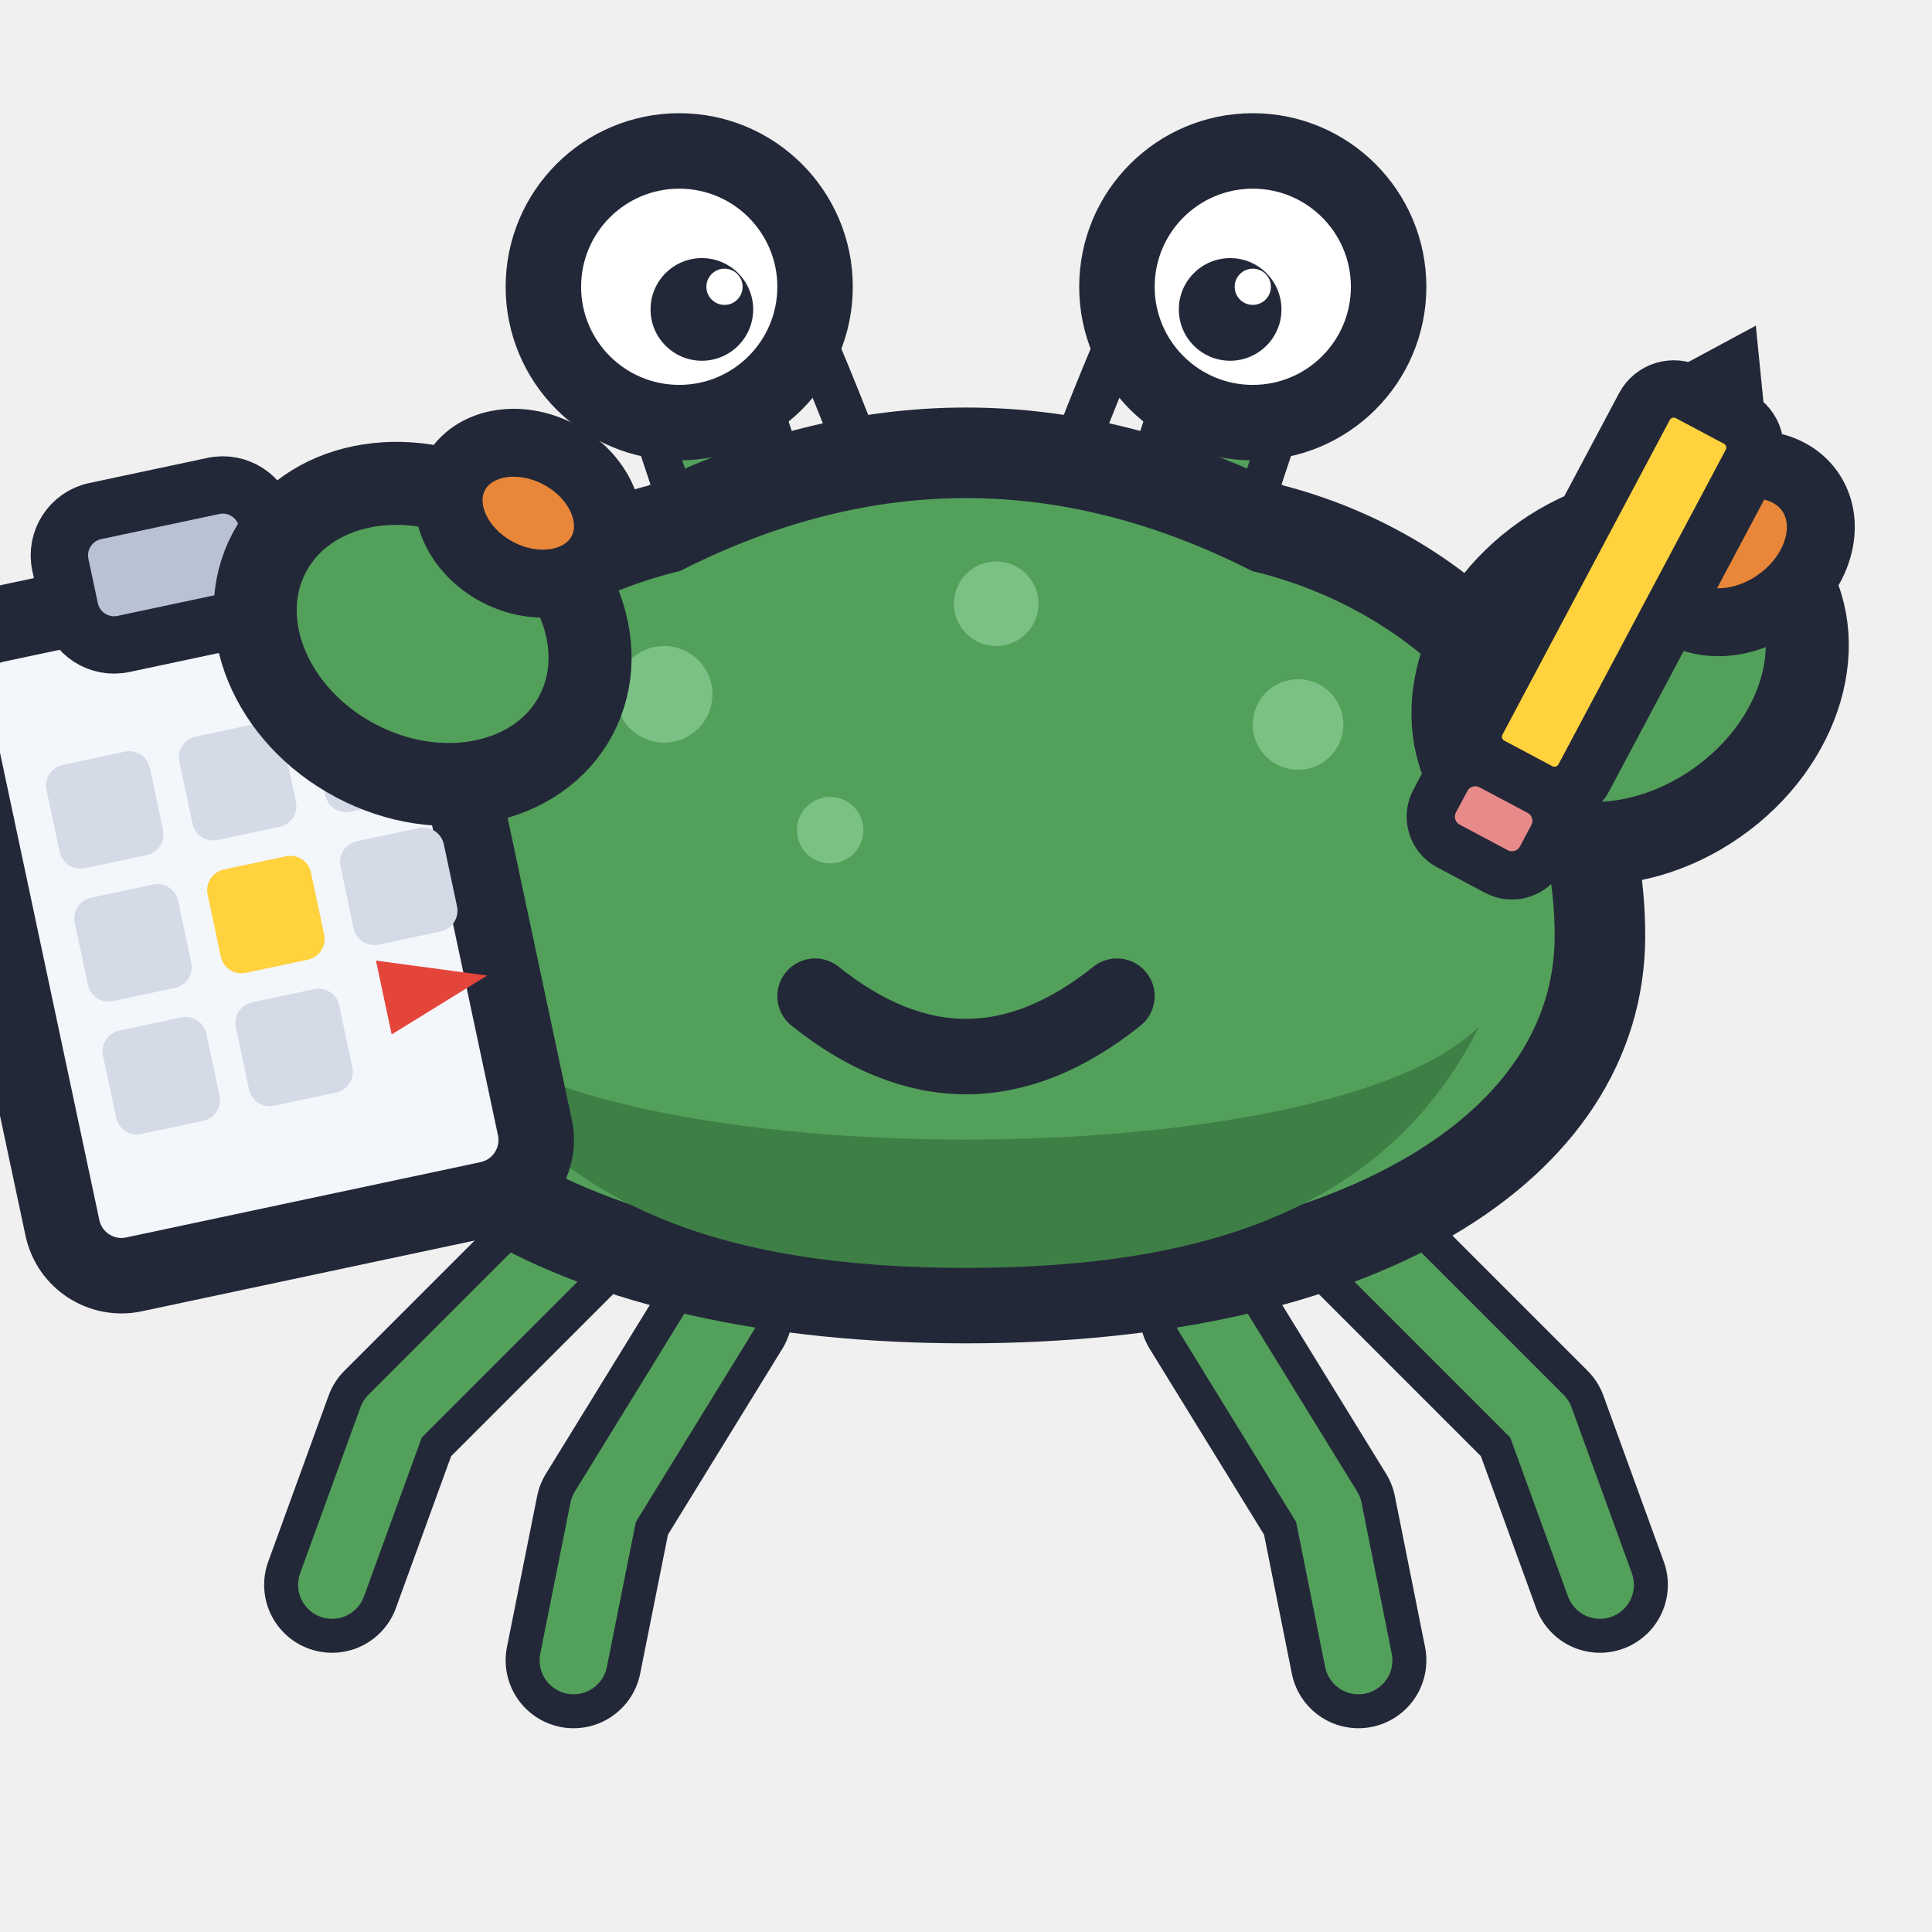
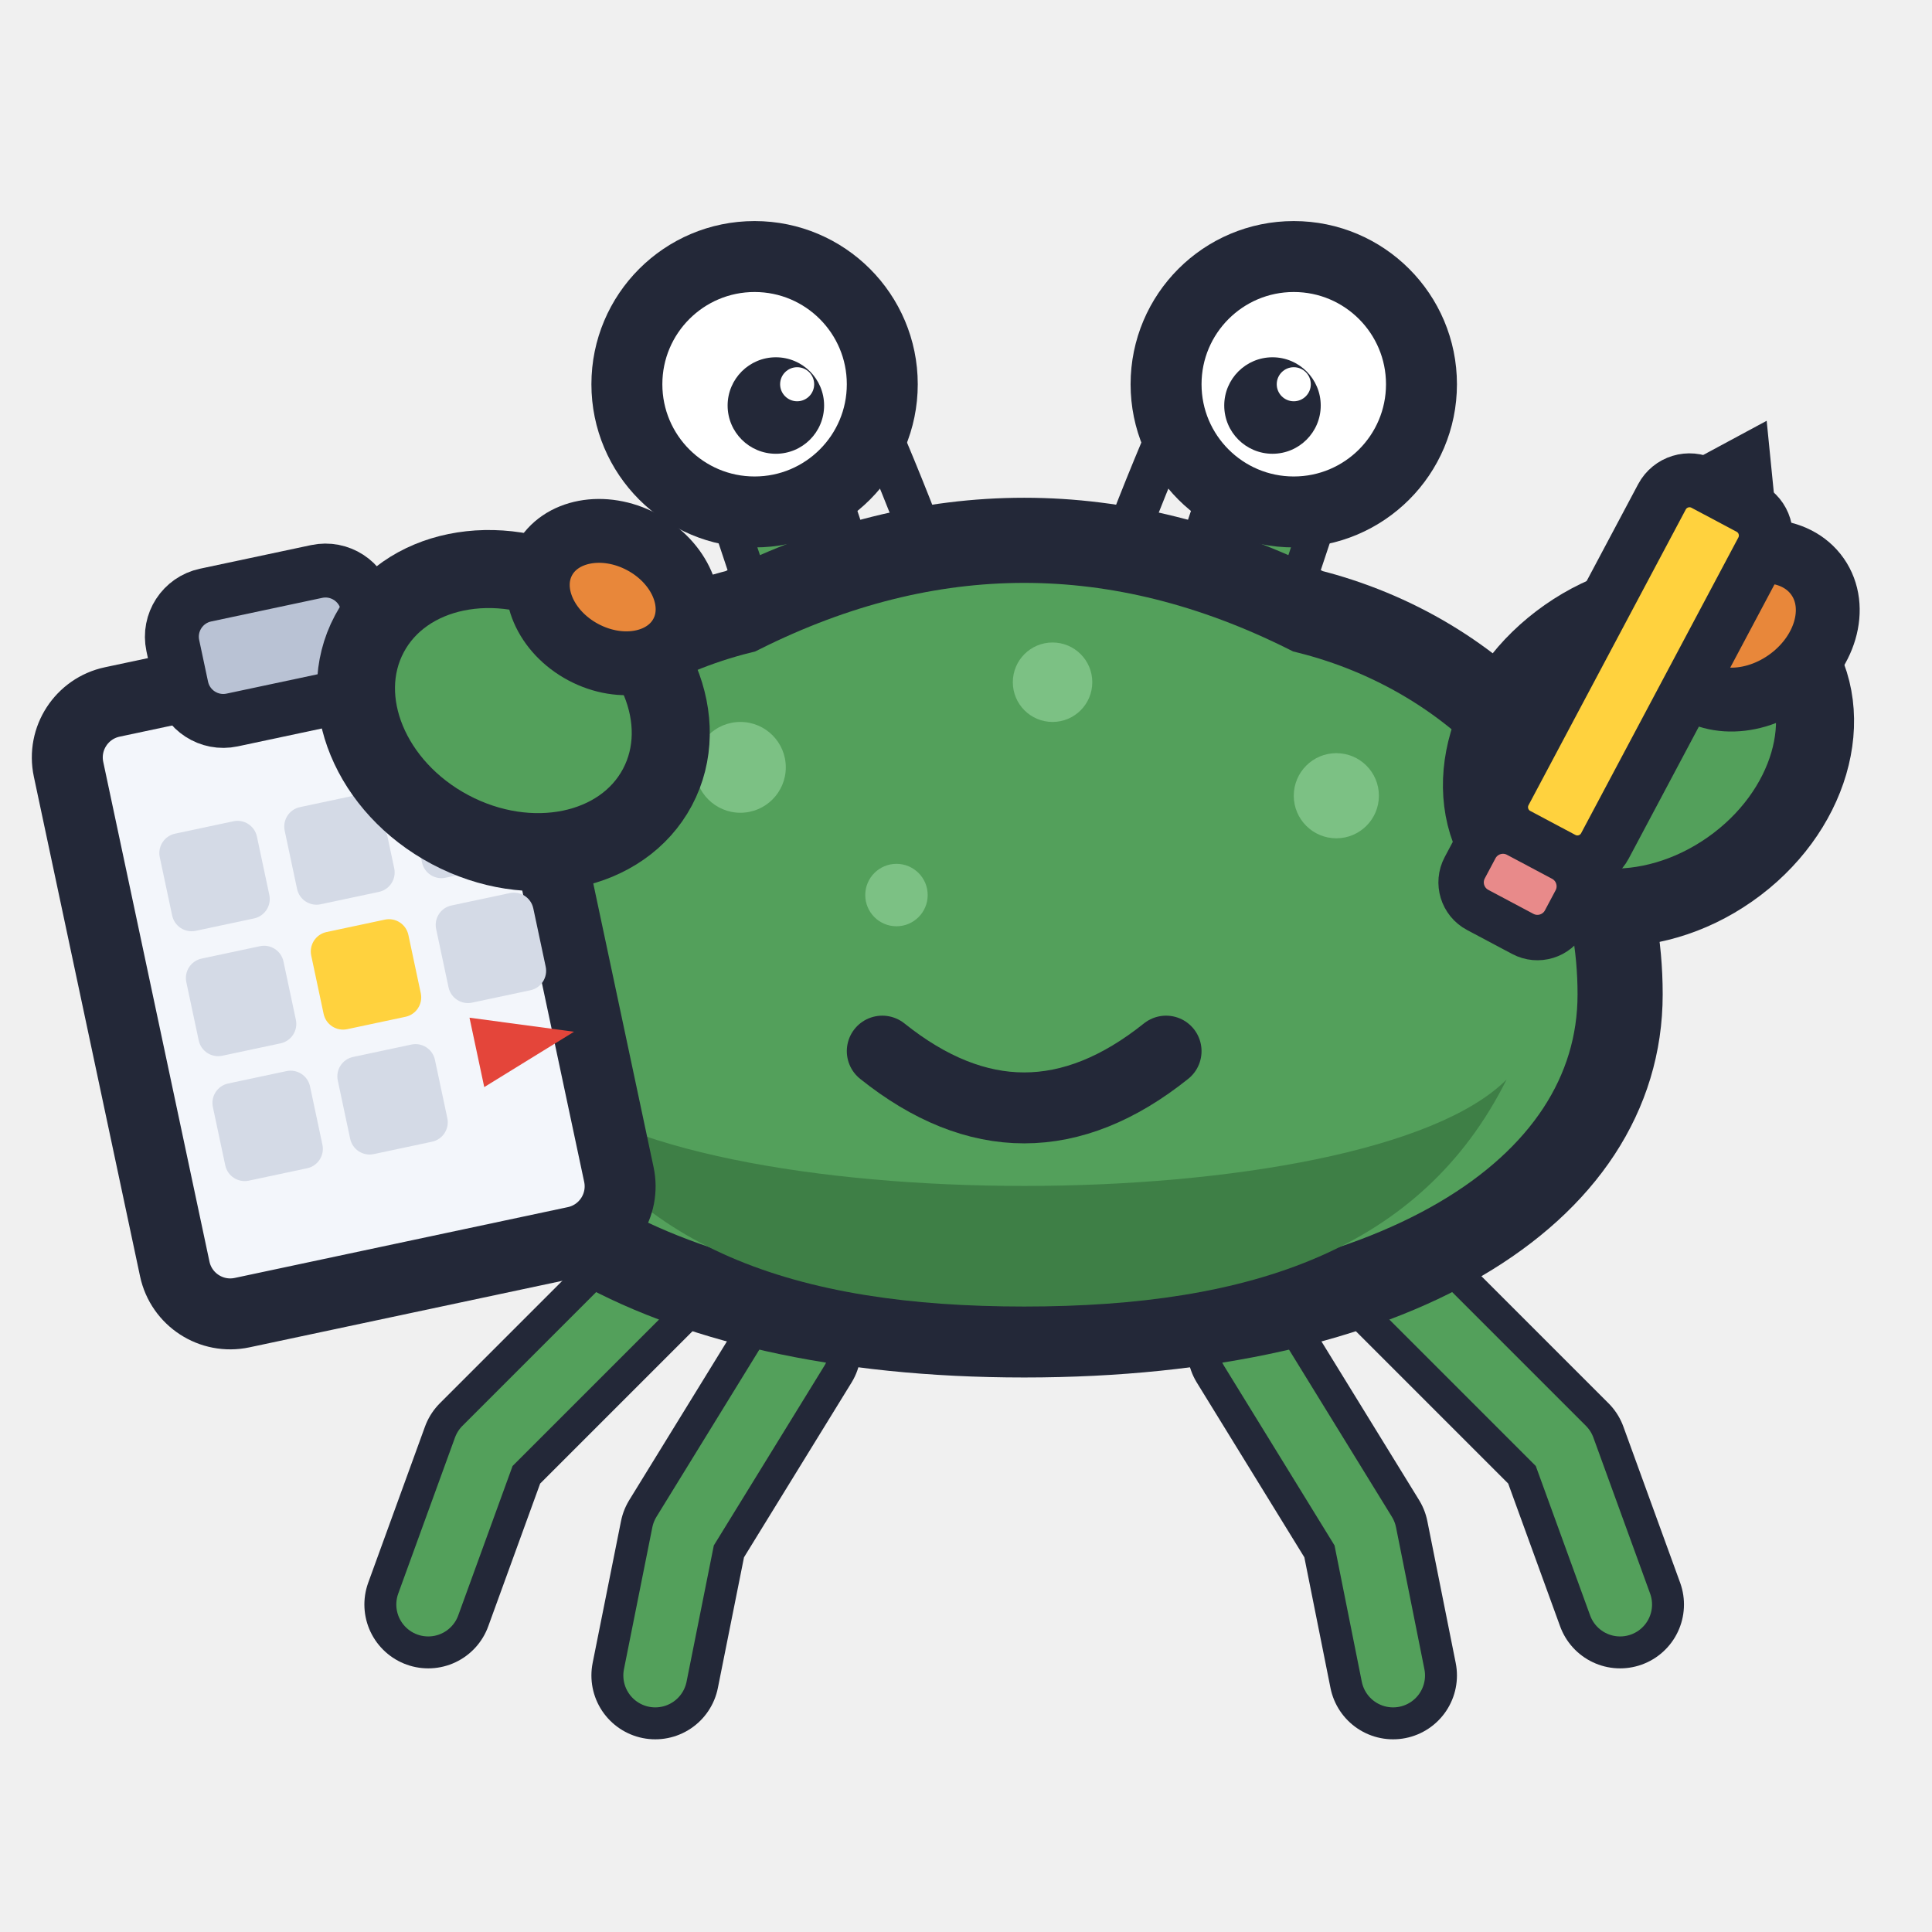
- <svg xmlns="http://www.w3.org/2000/svg" viewBox="0 0 128 128">
+ <svg xmlns="http://www.w3.org/2000/svg" viewBox="-8.18 -8.08 136.16 136.16">
  <g fill="none" stroke-linecap="round" stroke-linejoin="round">
    <g stroke="#232838" stroke-width="9">
      <path d="M38 82 L26 94 L22 105" />
      <path d="M48 87 L40 100 L38 110" />
      <path d="M90 82 L102 94 L106 105" />
      <path d="M80 87 L88 100 L90 110" />
    </g>
    <g stroke="#53a05b" stroke-width="4.5">
      <path d="M38 82 L26 94 L22 105" />
      <path d="M48 87 L40 100 L38 110" />
      <path d="M90 82 L102 94 L106 105" />
      <path d="M80 87 L88 100 L90 110" />
    </g>
  </g>
  <g fill="none" stroke-linecap="round">
    <path d="M34 64 L24 54" stroke="#232838" stroke-width="12" />
    <path d="M94 64 L104 52" stroke="#232838" stroke-width="12" />
    <path d="M34 64 L24 54" stroke="#53a05b" stroke-width="6" />
    <path d="M94 64 L104 52" stroke="#53a05b" stroke-width="6" />
  </g>
  <g fill="none" stroke="#232838" stroke-width="3" stroke-linecap="round">
    <path d="M58 33 Q54 22 49 12" />
    <path d="M70 33 Q74 22 79 12" />
  </g>
  <g fill="none" stroke-linecap="round">
    <path d="M50 37 L46 25" stroke="#232838" stroke-width="10" />
    <path d="M78 37 L82 25" stroke="#232838" stroke-width="10" />
    <path d="M50 37 L46 25" stroke="#53a05b" stroke-width="5" />
    <path d="M78 37 L82 25" stroke="#53a05b" stroke-width="5" />
  </g>
  <circle cx="45" cy="19" r="9" fill="#ffffff" stroke="#232838" stroke-width="5" />
  <circle cx="83" cy="19" r="9" fill="#ffffff" stroke="#232838" stroke-width="5" />
  <circle cx="46.5" cy="20.5" r="3.4" fill="#232838" />
  <circle cx="81.5" cy="20.5" r="3.4" fill="#232838" />
  <circle cx="48" cy="19" r="1.2" fill="#ffffff" />
  <circle cx="83" cy="19" r="1.2" fill="#ffffff" />
  <path d="M22 62 C22 48 32 38 44 35 Q54 30 64 30 Q74 30 84 35 C96 38 106 48 106 62 C106 76 90 86 64 86 C38 86 22 76 22 62 Z" fill="#53a05b" stroke="#232838" stroke-width="6" />
  <path d="M30 68 C40 78 88 78 98 68 C92 80 80 84 64 84 C48 84 36 80 30 68 Z" fill="#3e7f46" />
  <g fill="#7cc184">
    <circle cx="44" cy="46" r="3.2" />
    <circle cx="66" cy="40" r="2.8" />
    <circle cx="86" cy="48" r="3" />
    <circle cx="55" cy="55" r="2.2" />
  </g>
  <path d="M54 66 Q64 74 74 66" fill="none" stroke="#232838" stroke-width="5" stroke-linecap="round" />
  <ellipse cx="108" cy="45" rx="12.5" ry="10" fill="#53a05b" stroke="#232838" stroke-width="5.5" transform="rotate(-35 108 45)" />
  <ellipse cx="115" cy="36" rx="6" ry="4.8" fill="#e8873a" stroke="#232838" stroke-width="4.5" transform="rotate(-35 115 36)" />
  <g transform="rotate(-62 106 41)">
    <rect x="94" y="37" width="28" height="8" rx="2.2" fill="#ffd23e" stroke="#232838" stroke-width="3.8" />
    <path d="M122 37 L128 41 L122 45 Z" fill="#232838" />
    <rect x="88" y="37" width="6" height="8" rx="2.2" fill="#e88a8a" stroke="#232838" stroke-width="3.2" />
  </g>
  <g transform="rotate(-12 18 60)">
    <rect x="0" y="38" width="32" height="44" rx="4" fill="#f3f6fb" stroke="#232838" stroke-width="5" />
    <rect x="9" y="32" width="14" height="9" rx="3" fill="#b9c2d4" stroke="#232838" stroke-width="3.8" />
    <g fill="#d4dae6">
      <rect x="5" y="48" width="7" height="7" rx="1.4" />
      <rect x="14" y="48" width="7" height="7" rx="1.4" />
      <rect x="23" y="48" width="7" height="7" rx="1.4" />
      <rect x="5" y="57" width="7" height="7" rx="1.4" />
      <rect x="23" y="57" width="7" height="7" rx="1.4" />
      <rect x="5" y="66" width="7" height="7" rx="1.4" />
      <rect x="14" y="66" width="7" height="7" rx="1.4" />
    </g>
    <rect x="14" y="57" width="7" height="7" rx="1.4" fill="#ffd23e" />
    <path d="M24 73 L24 65 L31 67.5 L24 70" fill="#e4453a" />
  </g>
  <ellipse cx="28" cy="42" rx="11.5" ry="9.5" fill="#53a05b" stroke="#232838" stroke-width="5.5" transform="rotate(28 28 42)" />
  <ellipse cx="35" cy="34" rx="5.5" ry="4.4" fill="#e8873a" stroke="#232838" stroke-width="4.5" transform="rotate(28 35 34)" />
</svg>
